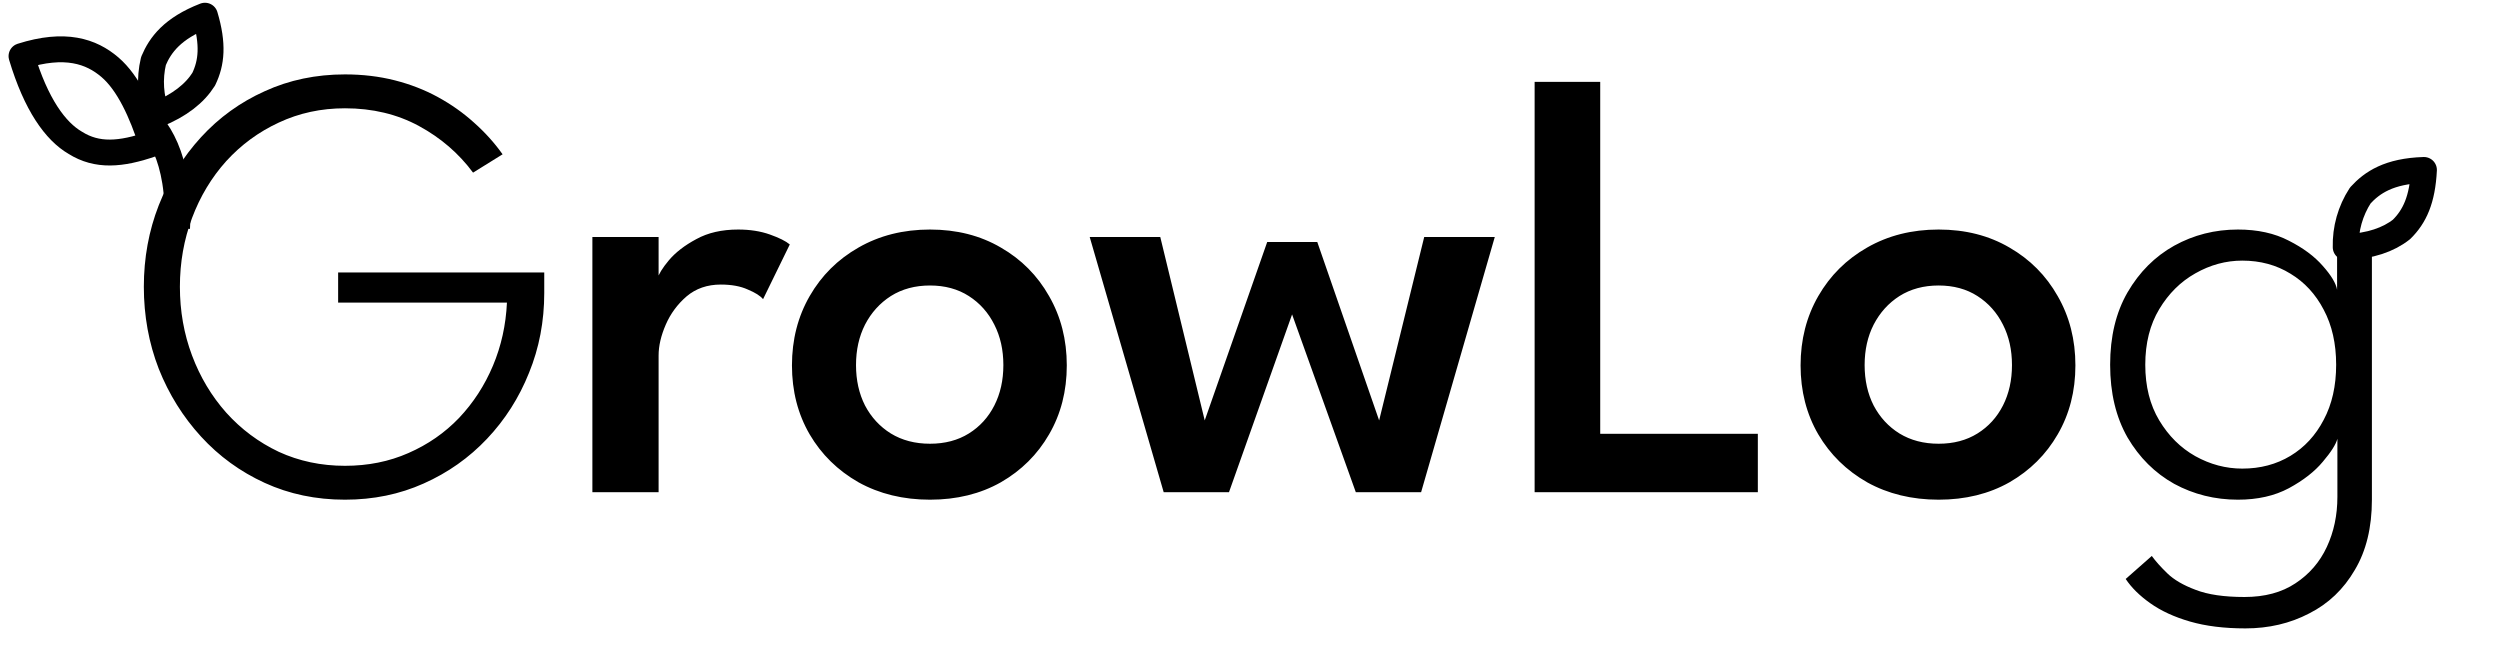
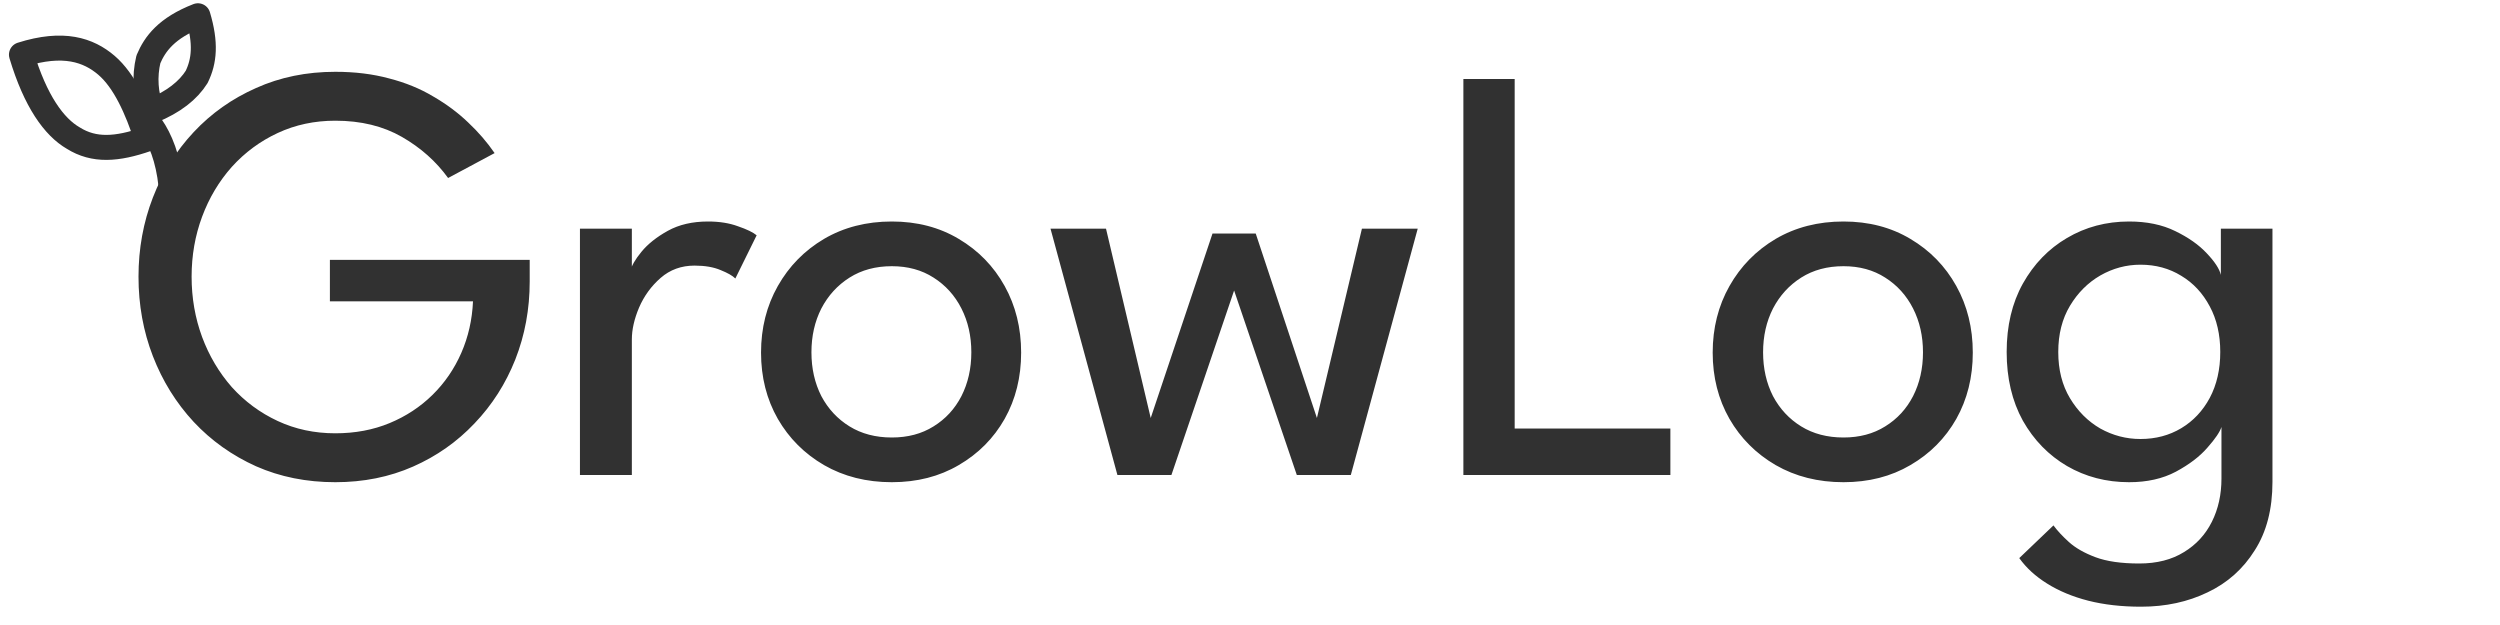
- <svg xmlns="http://www.w3.org/2000/svg" width="193" height="50" viewBox="0 0 193 50" fill="none">
-   <path d="M26.104 21.032H42.016V22.616C42.016 24.808 41.624 26.864 40.84 28.784C40.072 30.704 38.992 32.4 37.6 33.872C36.208 35.344 34.576 36.496 32.704 37.328C30.848 38.16 28.824 38.576 26.632 38.576C24.392 38.576 22.328 38.144 20.44 37.28C18.552 36.416 16.912 35.224 15.52 33.704C14.128 32.184 13.04 30.44 12.256 28.472C11.488 26.488 11.104 24.376 11.104 22.136C11.104 19.912 11.488 17.816 12.256 15.848C13.04 13.864 14.128 12.112 15.52 10.592C16.912 9.072 18.552 7.888 20.44 7.04C22.328 6.176 24.392 5.744 26.632 5.744C27.992 5.744 29.272 5.896 30.472 6.2C31.672 6.504 32.784 6.936 33.808 7.496C34.832 8.056 35.76 8.712 36.592 9.464C37.44 10.216 38.176 11.032 38.8 11.912L36.52 13.328C35.416 11.84 34.024 10.64 32.344 9.728C30.664 8.816 28.76 8.36 26.632 8.36C24.792 8.36 23.088 8.728 21.52 9.464C19.968 10.184 18.616 11.176 17.464 12.44C16.328 13.704 15.448 15.168 14.824 16.832C14.2 18.496 13.888 20.264 13.888 22.136C13.888 24.008 14.2 25.776 14.824 27.44C15.448 29.104 16.328 30.576 17.464 31.856C18.616 33.136 19.968 34.144 21.52 34.88C23.088 35.6 24.792 35.96 26.632 35.96C28.408 35.96 30.04 35.632 31.528 34.976C33.032 34.32 34.336 33.416 35.44 32.264C36.544 31.096 37.416 29.752 38.056 28.232C38.696 26.712 39.056 25.088 39.136 23.36H26.104V21.032ZM50.844 38H45.732V18.296H50.844V21.584H50.724C50.836 21.184 51.14 20.688 51.636 20.096C52.148 19.488 52.852 18.944 53.748 18.464C54.644 17.968 55.724 17.72 56.988 17.72C57.9 17.72 58.716 17.848 59.436 18.104C60.156 18.36 60.668 18.616 60.972 18.872L58.908 23.096C58.7 22.84 58.308 22.592 57.732 22.352C57.172 22.096 56.476 21.968 55.644 21.968C54.604 21.968 53.724 22.272 53.004 22.88C52.3 23.488 51.764 24.216 51.396 25.064C51.028 25.912 50.844 26.704 50.844 27.44V38ZM71.796 38.576C69.731 38.576 67.891 38.128 66.275 37.232C64.675 36.32 63.419 35.088 62.508 33.536C61.596 31.968 61.139 30.192 61.139 28.208C61.139 26.224 61.596 24.44 62.508 22.856C63.419 21.272 64.675 20.024 66.275 19.112C67.891 18.184 69.731 17.72 71.796 17.72C73.859 17.72 75.683 18.184 77.267 19.112C78.852 20.024 80.091 21.272 80.987 22.856C81.9 24.44 82.356 26.224 82.356 28.208C82.356 30.192 81.9 31.968 80.987 33.536C80.091 35.088 78.852 36.32 77.267 37.232C75.683 38.128 73.859 38.576 71.796 38.576ZM71.796 34.256C72.948 34.256 73.948 33.992 74.796 33.464C75.644 32.936 76.299 32.216 76.763 31.304C77.228 30.392 77.46 29.352 77.46 28.184C77.46 27.016 77.228 25.976 76.763 25.064C76.299 24.136 75.644 23.4 74.796 22.856C73.948 22.312 72.948 22.04 71.796 22.04C70.644 22.04 69.635 22.312 68.772 22.856C67.924 23.4 67.26 24.136 66.779 25.064C66.316 25.976 66.084 27.016 66.084 28.184C66.084 29.352 66.316 30.392 66.779 31.304C67.26 32.216 67.924 32.936 68.772 33.464C69.635 33.992 70.644 34.256 71.796 34.256ZM99.749 24.272L94.877 38H89.837L84.125 18.296H89.573L93.005 32.456L97.829 18.68H101.693L106.469 32.456L109.949 18.296H115.397L109.709 38H104.669L99.749 24.272ZM118.473 6.32H123.537V33.488H135.705V38H118.473V6.32ZM149.661 38.576C147.597 38.576 145.757 38.128 144.141 37.232C142.541 36.32 141.285 35.088 140.373 33.536C139.461 31.968 139.005 30.192 139.005 28.208C139.005 26.224 139.461 24.44 140.373 22.856C141.285 21.272 142.541 20.024 144.141 19.112C145.757 18.184 147.597 17.72 149.661 17.72C151.725 17.72 153.549 18.184 155.133 19.112C156.717 20.024 157.957 21.272 158.853 22.856C159.765 24.44 160.221 26.224 160.221 28.208C160.221 30.192 159.765 31.968 158.853 33.536C157.957 35.088 156.717 36.32 155.133 37.232C153.549 38.128 151.725 38.576 149.661 38.576ZM149.661 34.256C150.813 34.256 151.813 33.992 152.661 33.464C153.509 32.936 154.165 32.216 154.629 31.304C155.093 30.392 155.325 29.352 155.325 28.184C155.325 27.016 155.093 25.976 154.629 25.064C154.165 24.136 153.509 23.4 152.661 22.856C151.813 22.312 150.813 22.04 149.661 22.04C148.509 22.04 147.501 22.312 146.637 22.856C145.789 23.4 145.125 24.136 144.645 25.064C144.181 25.976 143.949 27.016 143.949 28.184C143.949 29.352 144.181 30.392 144.645 31.304C145.125 32.216 145.789 32.936 146.637 33.464C147.501 33.992 148.509 34.256 149.661 34.256ZM173.343 48.512C171.711 48.512 170.287 48.336 169.071 47.984C167.855 47.632 166.831 47.16 165.999 46.568C165.183 45.992 164.551 45.368 164.103 44.696L166.119 42.92C166.407 43.32 166.807 43.768 167.319 44.264C167.831 44.76 168.559 45.184 169.503 45.536C170.447 45.904 171.703 46.088 173.271 46.088C174.839 46.088 176.151 45.736 177.207 45.032C178.279 44.328 179.087 43.392 179.631 42.224C180.175 41.056 180.447 39.768 180.447 38.36V37.664H183.111V38.576C183.111 40.72 182.671 42.528 181.791 44C180.927 45.488 179.751 46.608 178.263 47.36C176.791 48.128 175.151 48.512 173.343 48.512ZM180.447 38V33.872C180.335 34.304 179.959 34.896 179.319 35.648C178.695 36.4 177.823 37.08 176.703 37.688C175.599 38.28 174.287 38.576 172.767 38.576C170.991 38.576 169.351 38.168 167.847 37.352C166.359 36.52 165.159 35.328 164.247 33.776C163.351 32.208 162.903 30.336 162.903 28.16C162.903 25.984 163.351 24.12 164.247 22.568C165.159 21 166.359 19.8 167.847 18.968C169.351 18.136 170.991 17.72 172.767 17.72C174.287 17.72 175.599 18.008 176.703 18.584C177.807 19.144 178.679 19.792 179.319 20.528C179.975 21.264 180.343 21.88 180.423 22.376V18.296H183.111V38H180.447ZM165.615 28.16C165.615 29.824 165.975 31.256 166.695 32.456C167.415 33.656 168.343 34.576 169.479 35.216C170.631 35.856 171.839 36.176 173.103 36.176C174.495 36.176 175.735 35.848 176.823 35.192C177.911 34.536 178.767 33.608 179.391 32.408C180.031 31.208 180.351 29.792 180.351 28.16C180.351 26.528 180.031 25.112 179.391 23.912C178.767 22.712 177.911 21.784 176.823 21.128C175.735 20.456 174.495 20.12 173.103 20.12C171.839 20.12 170.631 20.448 169.479 21.104C168.343 21.744 167.415 22.664 166.695 23.864C165.975 25.064 165.615 26.496 165.615 28.16Z" fill="black" />
-   <path d="M182.215 15.09C181.445 16.277 181.053 17.669 181.089 19.083C182.99 18.995 184.393 18.504 185.398 17.71C186.405 16.717 187.013 15.421 187.128 13.121C184.427 13.204 183.121 14.096 182.215 15.09Z" stroke="black" stroke-width="2" stroke-linecap="round" stroke-linejoin="round" />
-   <path d="M8.482 5.185C9.92 6.415 10.94 8.672 11.726 11.112C9.326 11.947 7.491 12.076 5.82 11.029C4.282 10.139 2.786 8.082 1.661 4.334C5.028 3.266 7.043 3.956 8.482 5.185Z" stroke="black" stroke-width="2" stroke-linecap="round" stroke-linejoin="round" />
-   <path d="M10.868 8.891C11.94 9.512 14 12.126 13.667 17.61" stroke="black" stroke-width="2" />
-   <path d="M11.849 4.708C11.519 6.084 11.614 7.527 12.12 8.848C13.883 8.131 15.041 7.2 15.724 6.116C16.341 4.844 16.482 3.419 15.823 1.213C13.305 2.192 12.372 3.469 11.849 4.708Z" stroke="black" stroke-width="2" stroke-linecap="round" stroke-linejoin="round" />
+ <svg xmlns="http://www.w3.org/2000/svg" width="200" height="50" viewBox="0 0 200 50" fill="none">
+   <path d="M26.392 20.792H42.376V22.52C42.376 24.728 41.992 26.808 41.224 28.76C40.456 30.696 39.368 32.4 37.96 33.872C36.568 35.344 34.928 36.496 33.04 37.328C31.152 38.16 29.08 38.576 26.824 38.576C24.52 38.576 22.408 38.152 20.488 37.304C18.568 36.44 16.904 35.256 15.496 33.752C14.088 32.232 13 30.48 12.232 28.496C11.464 26.512 11.08 24.392 11.08 22.136C11.08 19.896 11.464 17.784 12.232 15.8C13 13.816 14.088 12.072 15.496 10.568C16.904 9.064 18.568 7.888 20.488 7.04C22.408 6.176 24.52 5.744 26.824 5.744C28.392 5.744 29.824 5.92 31.12 6.272C32.432 6.608 33.608 7.088 34.648 7.712C35.704 8.32 36.64 9.016 37.456 9.8C38.272 10.568 38.976 11.384 39.568 12.248L35.848 14.24C34.888 12.912 33.656 11.816 32.152 10.952C30.648 10.088 28.872 9.656 26.824 9.656C25.16 9.656 23.624 9.984 22.216 10.64C20.808 11.296 19.584 12.2 18.544 13.352C17.52 14.504 16.728 15.832 16.168 17.336C15.608 18.84 15.328 20.44 15.328 22.136C15.328 23.832 15.608 25.44 16.168 26.96C16.728 28.464 17.52 29.8 18.544 30.968C19.584 32.12 20.808 33.024 22.216 33.68C23.624 34.336 25.16 34.664 26.824 34.664C28.408 34.664 29.856 34.392 31.168 33.848C32.48 33.304 33.624 32.552 34.6 31.592C35.576 30.632 36.344 29.512 36.904 28.232C37.464 26.952 37.776 25.576 37.84 24.104H26.392V20.792ZM50.548 38H46.396V18.296H50.548V21.704H50.428C50.508 21.288 50.804 20.768 51.316 20.144C51.828 19.52 52.532 18.96 53.428 18.464C54.324 17.968 55.396 17.72 56.644 17.72C57.556 17.72 58.356 17.848 59.044 18.104C59.748 18.344 60.244 18.584 60.532 18.824L58.828 22.28C58.604 22.056 58.212 21.832 57.652 21.608C57.092 21.368 56.396 21.248 55.564 21.248C54.508 21.248 53.604 21.576 52.852 22.232C52.1 22.888 51.524 23.68 51.124 24.608C50.74 25.52 50.548 26.368 50.548 27.152V38ZM71.347 38.576C69.315 38.576 67.507 38.12 65.923 37.208C64.355 36.296 63.123 35.064 62.227 33.512C61.331 31.944 60.883 30.176 60.883 28.208C60.883 26.24 61.331 24.464 62.227 22.88C63.123 21.296 64.355 20.04 65.923 19.112C67.507 18.184 69.315 17.72 71.347 17.72C73.363 17.72 75.147 18.184 76.699 19.112C78.267 20.04 79.491 21.296 80.371 22.88C81.251 24.464 81.691 26.24 81.691 28.208C81.691 30.176 81.251 31.944 80.371 33.512C79.491 35.064 78.267 36.296 76.699 37.208C75.147 38.12 73.363 38.576 71.347 38.576ZM71.347 35C72.627 35 73.739 34.704 74.683 34.112C75.643 33.52 76.387 32.712 76.915 31.688C77.443 30.648 77.707 29.48 77.707 28.184C77.707 26.888 77.443 25.72 76.915 24.68C76.387 23.64 75.643 22.816 74.683 22.208C73.739 21.6 72.627 21.296 71.347 21.296C70.051 21.296 68.923 21.6 67.963 22.208C67.003 22.816 66.251 23.64 65.707 24.68C65.179 25.72 64.915 26.888 64.915 28.184C64.915 29.48 65.179 30.648 65.707 31.688C66.251 32.712 67.003 33.52 67.963 34.112C68.923 34.704 70.051 35 71.347 35ZM98.729 23.24L93.713 38H89.393L84.041 18.296H88.481L92.057 33.44L97.001 18.68H100.457L105.353 33.44L108.953 18.296H113.417L108.065 38H103.745L98.729 23.24ZM117.07 6.32H121.174V34.28H133.63V38H117.07V6.32ZM147.479 38.576C145.447 38.576 143.639 38.12 142.055 37.208C140.487 36.296 139.255 35.064 138.359 33.512C137.463 31.944 137.015 30.176 137.015 28.208C137.015 26.24 137.463 24.464 138.359 22.88C139.255 21.296 140.487 20.04 142.055 19.112C143.639 18.184 145.447 17.72 147.479 17.72C149.495 17.72 151.279 18.184 152.831 19.112C154.399 20.04 155.623 21.296 156.503 22.88C157.383 24.464 157.823 26.24 157.823 28.208C157.823 30.176 157.383 31.944 156.503 33.512C155.623 35.064 154.399 36.296 152.831 37.208C151.279 38.12 149.495 38.576 147.479 38.576ZM147.479 35C148.759 35 149.871 34.704 150.815 34.112C151.775 33.52 152.519 32.712 153.047 31.688C153.575 30.648 153.839 29.48 153.839 28.184C153.839 26.888 153.575 25.72 153.047 24.68C152.519 23.64 151.775 22.816 150.815 22.208C149.871 21.6 148.759 21.296 147.479 21.296C146.183 21.296 145.055 21.6 144.095 22.208C143.135 22.816 142.383 23.64 141.839 24.68C141.311 25.72 141.047 26.888 141.047 28.184C141.047 29.48 141.311 30.648 141.839 31.688C142.383 32.712 143.135 33.52 144.095 34.112C145.055 34.704 146.183 35 147.479 35ZM171.285 48.536C169.733 48.536 168.325 48.376 167.061 48.056C165.813 47.736 164.717 47.28 163.773 46.688C162.845 46.112 162.101 45.432 161.541 44.648L164.277 42.032C164.581 42.448 164.989 42.888 165.501 43.352C166.029 43.832 166.741 44.24 167.637 44.576C168.533 44.912 169.701 45.08 171.141 45.08C172.549 45.08 173.741 44.776 174.717 44.168C175.693 43.576 176.437 42.768 176.949 41.744C177.461 40.72 177.717 39.568 177.717 38.288V37.64H181.797V38.552C181.797 40.728 181.325 42.552 180.381 44.024C179.453 45.512 178.197 46.632 176.613 47.384C175.029 48.152 173.253 48.536 171.285 48.536ZM177.717 38V34.16C177.589 34.56 177.213 35.112 176.589 35.816C175.981 36.52 175.141 37.16 174.069 37.736C173.013 38.296 171.765 38.576 170.325 38.576C168.501 38.576 166.845 38.144 165.357 37.28C163.885 36.416 162.709 35.208 161.829 33.656C160.965 32.088 160.533 30.256 160.533 28.16C160.533 26.064 160.965 24.24 161.829 22.688C162.709 21.12 163.885 19.904 165.357 19.04C166.845 18.16 168.501 17.72 170.325 17.72C171.749 17.72 172.981 17.976 174.021 18.488C175.077 19 175.917 19.592 176.541 20.264C177.181 20.936 177.557 21.512 177.669 21.992V18.296H181.797V38H177.717ZM164.661 28.16C164.661 29.584 164.973 30.816 165.597 31.856C166.221 32.896 167.029 33.704 168.021 34.28C169.029 34.84 170.101 35.12 171.237 35.12C172.453 35.12 173.541 34.832 174.501 34.256C175.461 33.68 176.221 32.872 176.781 31.832C177.341 30.776 177.621 29.552 177.621 28.16C177.621 26.768 177.341 25.552 176.781 24.512C176.221 23.456 175.461 22.64 174.501 22.064C173.541 21.472 172.453 21.176 171.237 21.176C170.101 21.176 169.029 21.464 168.021 22.04C167.029 22.616 166.221 23.424 165.597 24.464C164.973 25.504 164.661 26.736 164.661 28.16Z" fill="#313131" />
+   <path d="M8.515 5.222C9.949 6.448 10.965 8.698 11.749 11.131C9.357 11.962 7.528 12.091 5.862 11.047C4.329 10.16 2.837 8.109 1.716 4.374C5.072 3.309 7.081 3.996 8.515 5.222Z" stroke="#313131" stroke-width="2" stroke-linecap="round" stroke-linejoin="round" />
+   <path d="M10.925 8.934C11.997 9.555 14.057 12.169 13.724 17.653" stroke="#313131" stroke-width="2" />
+   <path d="M11.872 4.747C11.543 6.118 11.637 7.557 12.142 8.873C13.899 8.158 15.055 7.23 15.735 6.15C16.35 4.882 16.491 3.461 15.834 1.262C13.323 2.238 12.393 3.511 11.872 4.747Z" stroke="#313131" stroke-width="2" stroke-linecap="round" stroke-linejoin="round" />
</svg>
